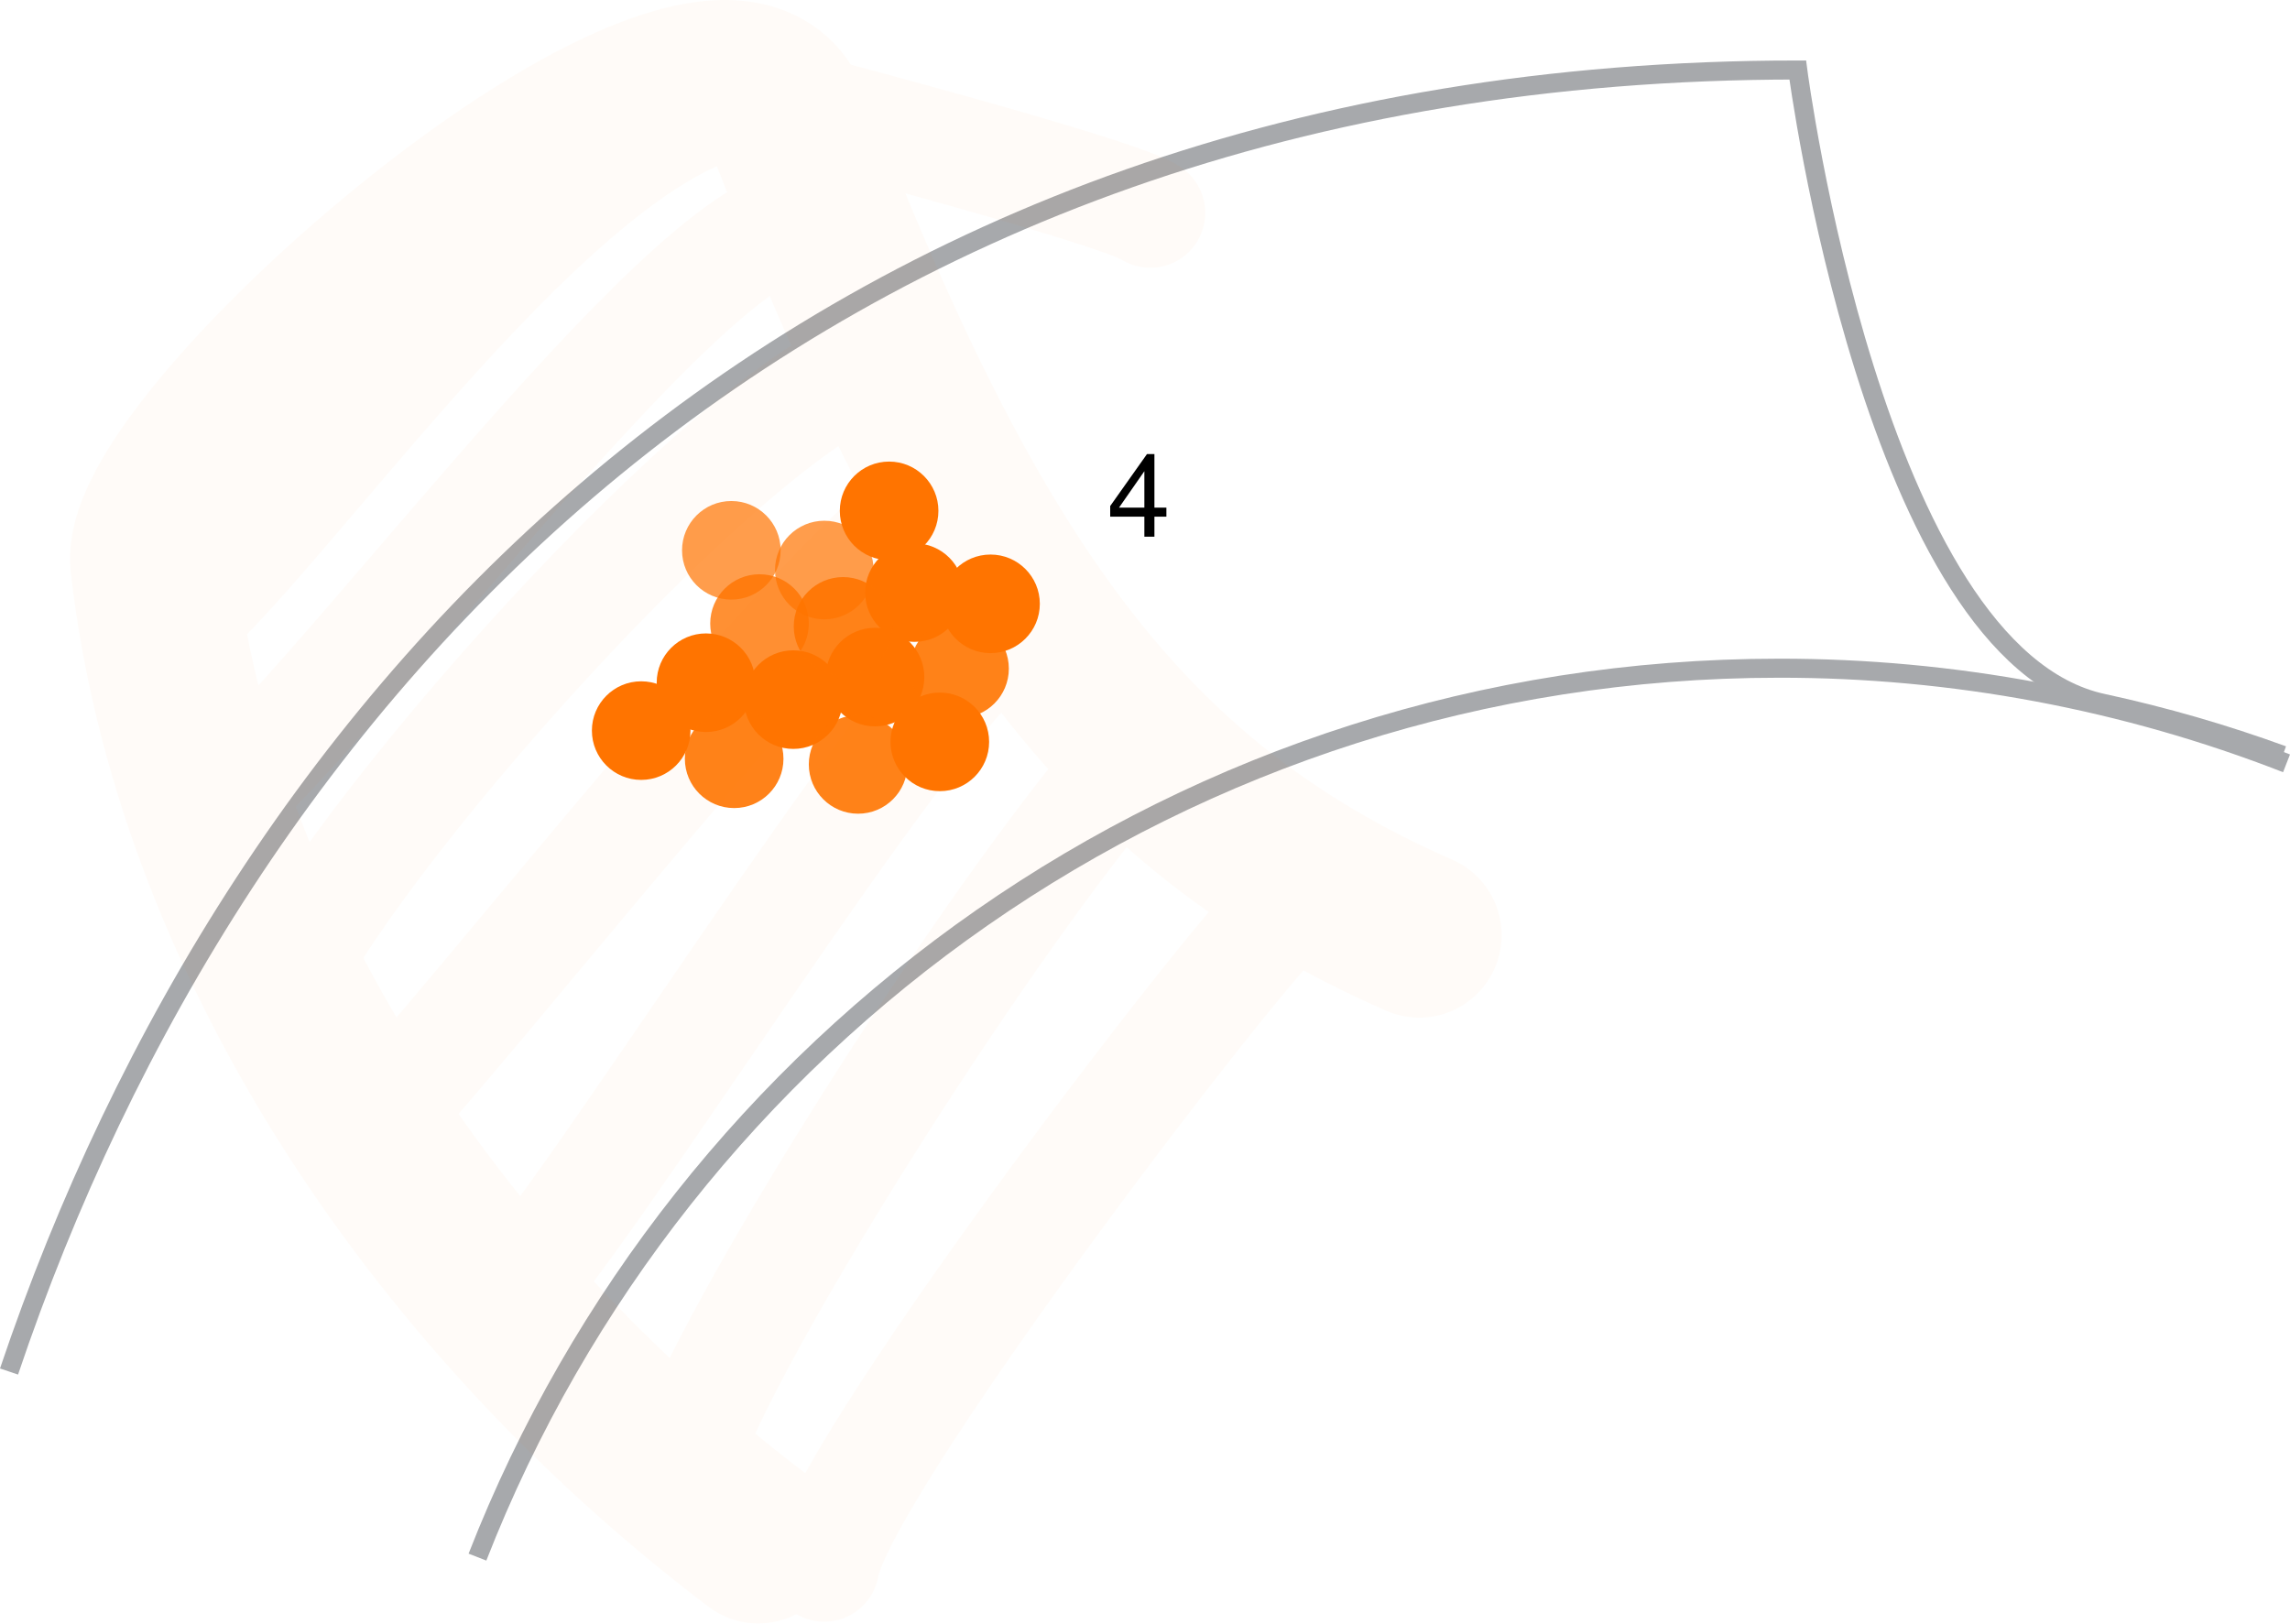
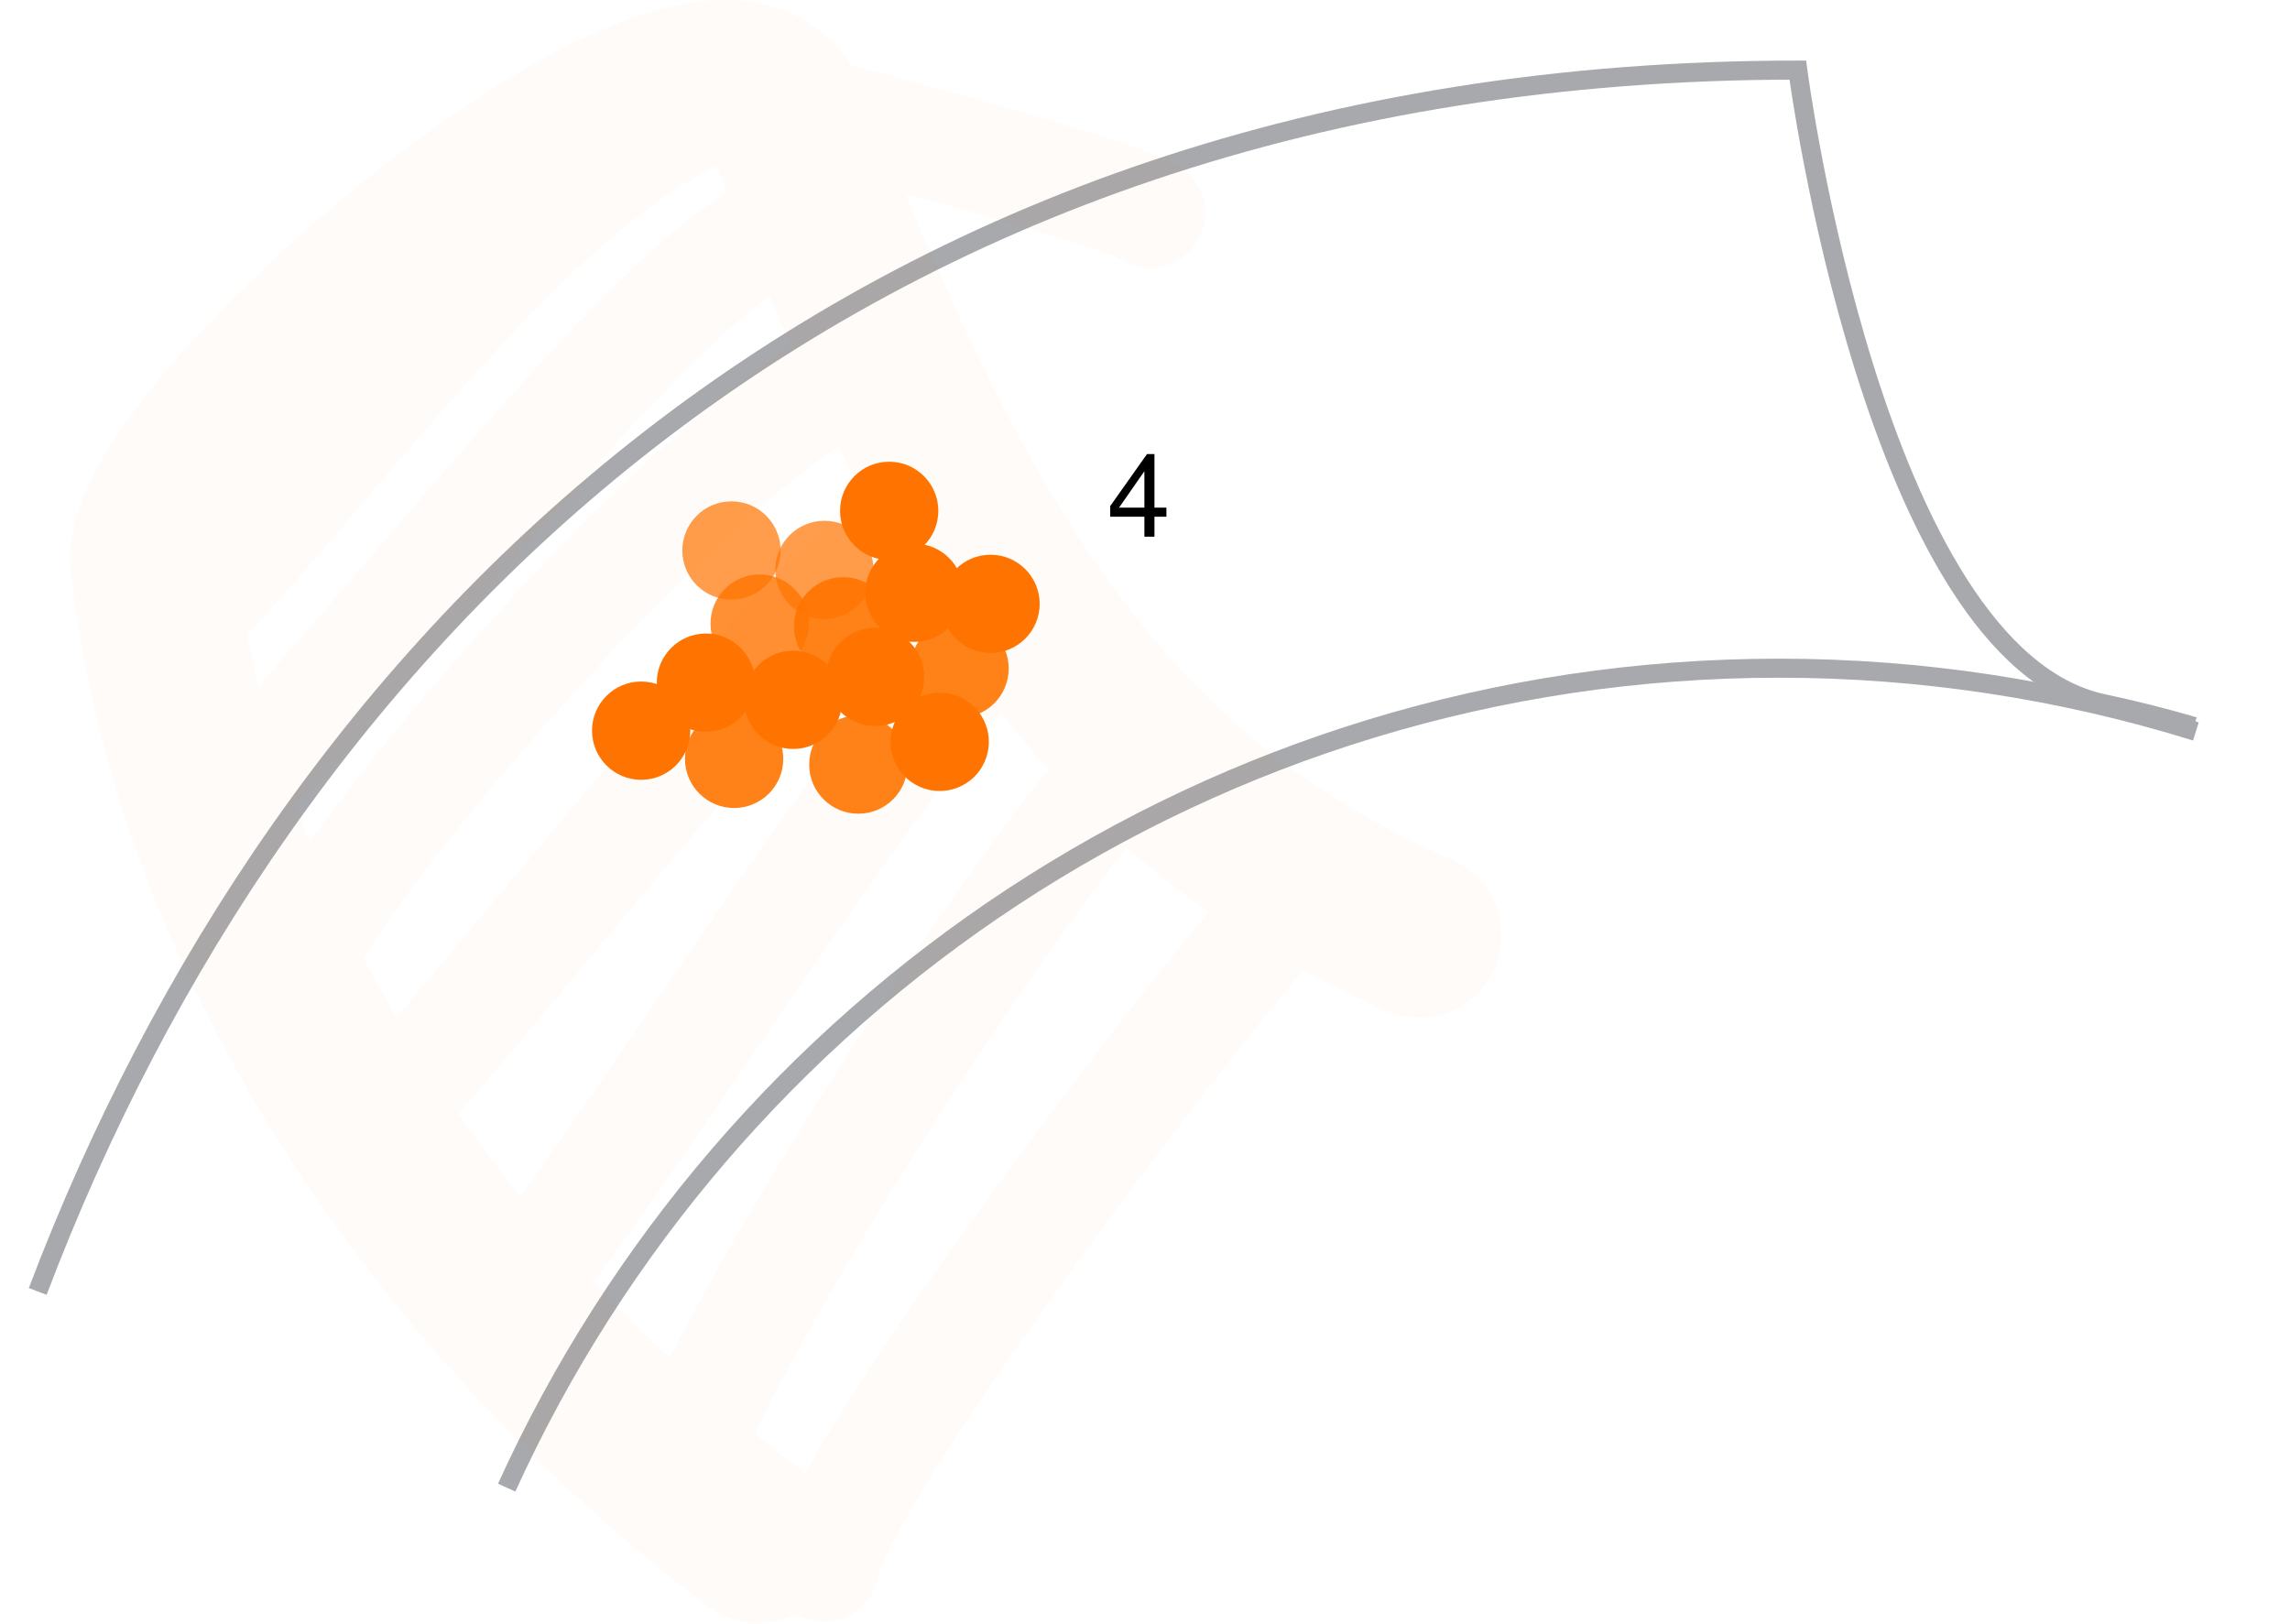
- <svg xmlns="http://www.w3.org/2000/svg" class="summary-menu__item-graphic" viewBox="0 0 601.114 426.162">
-   <path d="M618.375,406.75C671.688,270.169,804.544,173.407,960,173.407a365.676,365.676,0,0,1,133.25,24.968" transform="translate(-493.045 2.002)" fill="none" stroke="#a7a9ac" stroke-miterlimit="10" stroke-width="5" />
-   <path d="M495.414,358.031C555.182,180.622,702.934,16.374,964.945,16.374c0,0,19.982,153.5,80.22,166.275a358.752,358.752,0,0,1,47.089,13.612" transform="translate(-493.045 2.002)" fill="none" stroke="#a7a9ac" stroke-miterlimit="10" stroke-width="5" />
+ <svg xmlns="http://www.w3.org/2000/svg" class="summary-menu__item-graphic" viewBox="0 0 601.1 426.2">
+   <path d="M133,390.5c57.7-126.9,185.5-215.1,334-215.1A368.763,368.763,0,0,1,576.4,192" fill="none" stroke="#a7a9ac" stroke-miterlimit="10" stroke-width="5" />
+   <path d="M9.9,339C74,169.9,220.3,18.4,471.9,18.4c0,0,20,153.5,80.2,166.3,8,1.7,15.9,3.7,23.8,6" fill="none" stroke="#a7a9ac" stroke-miterlimit="10" stroke-width="5" />
  <g opacity="0.03">
-     <path d="M865.58,243.494C786.952,209.068,746.4,150.078,699.893,30c-18.472-47.693-170.5,82.9-166.752,115.936,10.839,95.5,72.149,190.781,158.948,256.591" transform="translate(-493.045 2.002)" fill="none" stroke="#ff7400" stroke-linecap="round" stroke-miterlimit="10" stroke-width="43.275" />
-     <path d="M693.484,23.825c-50.457,1.278-127.3,118.356-156.628,140.457" transform="translate(-493.045 2.002)" fill="none" stroke="#ff7400" stroke-linecap="round" stroke-miterlimit="10" stroke-width="28.85" />
-     <path d="M794.987,53.863c-8.609-5.88-101.5-30.038-101.5-30.038" transform="translate(-493.045 2.002)" fill="none" stroke="#ff7400" stroke-linecap="round" stroke-miterlimit="10" stroke-width="28.85" />
-     <path d="M998.078,189.333" transform="translate(-493.045 2.002)" fill="none" stroke="#ff7400" stroke-linecap="round" stroke-miterlimit="10" stroke-width="28.85" />
-     <path d="M1030.965,278.914" transform="translate(-493.045 2.002)" fill="none" stroke="#ff7400" stroke-linecap="round" stroke-miterlimit="10" stroke-width="28.85" />
-     <path d="M948.071,481.481" transform="translate(-493.045 2.002)" fill="none" stroke="#ff7400" stroke-linecap="round" stroke-miterlimit="10" stroke-width="28.85" />
-     <path d="M903.592,477.543" transform="translate(-493.045 2.002)" fill="none" stroke="#ff7400" stroke-linecap="round" stroke-miterlimit="10" stroke-width="28.85" />
-     <path d="M853.415,471.227" transform="translate(-493.045 2.002)" fill="none" stroke="#ff7400" stroke-linecap="round" stroke-miterlimit="10" stroke-width="28.85" />
-     <path d="M854.638,249.954" transform="translate(-493.045 2.002)" fill="none" stroke="#ff7400" stroke-linecap="round" stroke-miterlimit="10" stroke-width="28.85" />
-     <path d="M758.332,436.348" transform="translate(-493.045 2.002)" fill="none" stroke="#ff7400" stroke-linecap="round" stroke-miterlimit="10" stroke-width="28.85" />
-     <path d="M709.386,409.276c4.247-25.087,102.077-153.62,120.394-172.023" transform="translate(-493.045 2.002)" fill="none" stroke="#ff7400" stroke-linecap="round" stroke-miterlimit="10" stroke-width="28.85" />
-     <path d="M672.936,381.064c11.234-33.526,75.2-134.532,111.821-178.683" transform="translate(-493.045 2.002)" fill="none" stroke="#ff7400" stroke-linecap="round" stroke-miterlimit="10" stroke-width="28.85" />
-     <path d="M625.4,340.332c21.98-22.084,104.232-156.181,129.893-174.6" transform="translate(-493.045 2.002)" fill="none" stroke="#ff7400" stroke-linecap="round" stroke-miterlimit="10" stroke-width="28.85" />
-     <path d="M588.576,296.354C614.22,270.59,714.841,140.121,740.519,129.045" transform="translate(-493.045 2.002)" fill="none" stroke="#ff7400" stroke-linecap="round" stroke-miterlimit="10" stroke-width="28.85" />
-     <path d="M566.458,259.686c14.6-36.755,118.92-156.216,159.287-167.327" transform="translate(-493.045 2.002)" fill="none" stroke="#ff7400" stroke-linecap="round" stroke-miterlimit="10" stroke-width="28.85" />
-     <path d="M545.2,213.6c32.11-23.705,125.387-154.156,158.427-157.9" transform="translate(-493.045 2.002)" fill="none" stroke="#ff7400" stroke-linecap="round" stroke-miterlimit="10" stroke-width="28.85" />
+     <path d="M372.5,245.5C293.9,211.1,253.4,152.1,206.8,32,188.4-15.7,36.3,114.9,40.1,147.9,50.9,243.4,112.2,338.7,199,404.5" fill="none" stroke="#ff7400" stroke-linecap="round" stroke-miterlimit="10" stroke-width="43.275" />
+     <path d="M200.4,25.8C150,27.1,73.1,144.2,43.8,166.3" fill="none" stroke="#ff7400" stroke-linecap="round" stroke-miterlimit="10" stroke-width="28.85" />
+     <path d="M301.9,55.9c-8.6-5.9-101.5-30-101.5-30" fill="none" stroke="#ff7400" stroke-linecap="round" stroke-miterlimit="10" stroke-width="28.85" />
+     <path d="M216.3,411.3c4.2-25.1,102.1-153.6,120.4-172" fill="none" stroke="#ff7400" stroke-linecap="round" stroke-miterlimit="10" stroke-width="28.85" />
+     <path d="M179.9,383.1c11.2-33.5,75.2-134.5,111.8-178.7" fill="none" stroke="#ff7400" stroke-linecap="round" stroke-miterlimit="10" stroke-width="28.85" />
+     <path d="M132.4,342.3c22-22.1,104.2-156.2,129.9-174.6" fill="none" stroke="#ff7400" stroke-linecap="round" stroke-miterlimit="10" stroke-width="28.85" />
+     <path d="M95.5,298.4c25.6-25.8,126.3-156.2,151.9-167.3" fill="none" stroke="#ff7400" stroke-linecap="round" stroke-miterlimit="10" stroke-width="28.85" />
+     <path d="M73.4,261.7C88,224.9,192.3,105.5,232.7,94.4" fill="none" stroke="#ff7400" stroke-linecap="round" stroke-miterlimit="10" stroke-width="28.85" />
+     <path d="M52.2,215.6C84.3,191.9,177.5,61.4,210.6,57.7" fill="none" stroke="#ff7400" stroke-linecap="round" stroke-miterlimit="10" stroke-width="28.85" />
  </g>
-   <path d="M999.356,188.165" transform="translate(-493.045 2.002)" fill="none" stroke="#ff7400" stroke-linecap="round" stroke-miterlimit="10" stroke-width="21.718" opacity="0.1" />
-   <path d="M1024.09,197.452" transform="translate(-493.045 2.002)" fill="none" stroke="#ff7400" stroke-linecap="round" stroke-miterlimit="10" stroke-width="21.718" opacity="0.1" />
-   <path d="M1022.156,292.624" transform="translate(-493.045 2.002)" fill="none" stroke="#ff7400" stroke-linecap="round" stroke-miterlimit="10" stroke-width="21.718" opacity="0.1" />
-   <path d="M806.817,74.139" transform="translate(-493.045 2.002)" fill="none" stroke="#ff7400" stroke-linecap="round" stroke-miterlimit="10" stroke-width="21.718" opacity="0.1" />
-   <path d="M759.19,142.4" transform="translate(-493.045 2.002)" fill="none" stroke="#ff7400" stroke-linecap="round" stroke-miterlimit="10" stroke-width="21.718" opacity="0.1" />
-   <path d="M790.742,53.21" transform="translate(-493.045 2.002)" fill="none" stroke="#ff7400" stroke-linecap="round" stroke-miterlimit="10" stroke-width="21.718" opacity="0.1" />
-   <path d="M739.07,120.567" transform="translate(-493.045 2.002)" fill="none" stroke="#ff7400" stroke-linecap="round" stroke-miterlimit="10" stroke-width="21.718" opacity="0.1" />
-   <path d="M1014.649,310.745" transform="translate(-493.045 2.002)" fill="none" stroke="#ff7400" stroke-linecap="round" stroke-miterlimit="10" stroke-width="34.356" opacity="0.1" />
-   <path d="M793.514,228.748" transform="translate(-493.045 2.002)" fill="none" stroke="#ff7400" stroke-linecap="round" stroke-miterlimit="10" stroke-width="34.356" opacity="0.1" />
-   <path d="M749.385,366.449" transform="translate(-493.045 2.002)" fill="none" stroke="#ff7400" stroke-linecap="round" stroke-miterlimit="10" stroke-width="34.356" opacity="0.1" />
-   <path d="M756.552,219.808" transform="translate(-493.045 2.002)" fill="none" stroke="#ff7400" stroke-linecap="round" stroke-miterlimit="10" stroke-width="34.356" opacity="0.1" />
-   <path d="M702.971,354.589" transform="translate(-493.045 2.002)" fill="none" stroke="#ff7400" stroke-linecap="round" stroke-miterlimit="10" stroke-width="34.356" opacity="0.1" />
-   <path d="M723.967,187.972" transform="translate(-493.045 2.002)" fill="none" stroke="#ff7400" stroke-linecap="round" stroke-miterlimit="10" stroke-width="34.356" opacity="0.1" />
-   <path d="M654.457,318.025" transform="translate(-493.045 2.002)" fill="none" stroke="#ff7400" stroke-linecap="round" stroke-miterlimit="10" stroke-width="34.356" opacity="0.1" />
-   <path d="M703.589,157.282" transform="translate(-493.045 2.002)" fill="none" stroke="#ff7400" stroke-linecap="round" stroke-miterlimit="10" stroke-width="34.356" opacity="0.1" />
-   <path d="M614.134,279.707" transform="translate(-493.045 2.002)" fill="none" stroke="#ff7400" stroke-linecap="round" stroke-miterlimit="10" stroke-width="34.356" opacity="0.1" />
-   <circle cx="216.378" cy="149.636" r="12.941" fill="#ff7400" opacity="0.7" />
-   <circle cx="240.042" cy="155.552" r="12.941" fill="#ff7400" />
-   <circle cx="229.689" cy="177.738" r="12.941" fill="#ff7400" />
-   <circle cx="208.243" cy="183.654" r="12.941" fill="#ff7400" />
-   <circle cx="199.369" cy="163.687" r="12.941" fill="#ff7400" opacity="0.8" />
-   <circle cx="233.387" cy="134.106" r="12.941" fill="#ff7400" />
-   <circle cx="221.3" cy="164.426" r="12.941" fill="#ff7400" opacity="0.9" />
-   <circle cx="251.875" cy="175.519" r="12.941" fill="#ff7400" opacity="0.9" />
-   <circle cx="225.252" cy="200.662" r="12.941" fill="#ff7400" opacity="0.9" />
-   <circle cx="246.698" cy="194.746" r="12.941" fill="#ff7400" />
-   <circle cx="260.009" cy="158.51" r="12.941" fill="#ff7400" />
-   <circle cx="185.318" cy="179.217" r="12.941" fill="#ff7400" />
-   <circle cx="168.31" cy="191.788" r="12.941" fill="#ff7400" />
-   <circle cx="192.714" cy="199.183" r="12.941" fill="#ff7400" opacity="0.9" />
-   <circle cx="191.974" cy="144.459" r="12.941" fill="#ff7400" opacity="0.7" />
-   <text transform="translate(290.577 140.884)" font-size="30" font-family="Helvetica">4</text>
+   <circle cx="216.4" cy="149.6" r="12.9" fill="#ff7400" opacity="0.7" style="isolation:isolate" />
+   <circle cx="240" cy="155.6" r="12.9" fill="#ff7400" />
+   <circle cx="229.7" cy="177.7" r="12.9" fill="#ff7400" />
+   <circle cx="208.2" cy="183.7" r="12.9" fill="#ff7400" />
+   <circle cx="199.4" cy="163.7" r="12.9" fill="#ff7400" opacity="0.8" style="isolation:isolate" />
+   <circle cx="233.4" cy="134.1" r="12.9" fill="#ff7400" />
+   <circle cx="221.3" cy="164.4" r="12.9" fill="#ff7400" opacity="0.9" style="isolation:isolate" />
+   <circle cx="251.867" cy="175.491" r="12.9" fill="#ff7400" opacity="0.9" style="isolation:isolate" />
+   <circle cx="225.3" cy="200.7" r="12.9" fill="#ff7400" opacity="0.9" style="isolation:isolate" />
+   <circle cx="246.66" cy="194.737" r="12.9" transform="translate(-16.087 367.154) rotate(-71.564)" fill="#ff7400" />
+   <circle cx="260.004" cy="158.517" r="12.9" fill="#ff7400" />
+   <circle cx="185.3" cy="179.2" r="12.9" fill="#ff7400" />
+   <circle cx="168.3" cy="191.8" r="12.9" fill="#ff7400" />
+   <circle cx="192.7" cy="199.2" r="12.9" fill="#ff7400" opacity="0.9" style="isolation:isolate" />
+   <circle cx="192" cy="144.5" r="12.9" fill="#ff7400" opacity="0.7" style="isolation:isolate" />
+   <text transform="translate(290.577 140.884)" font-size="30" font-family="Helvetica" style="isolation:isolate">4</text>
</svg>
